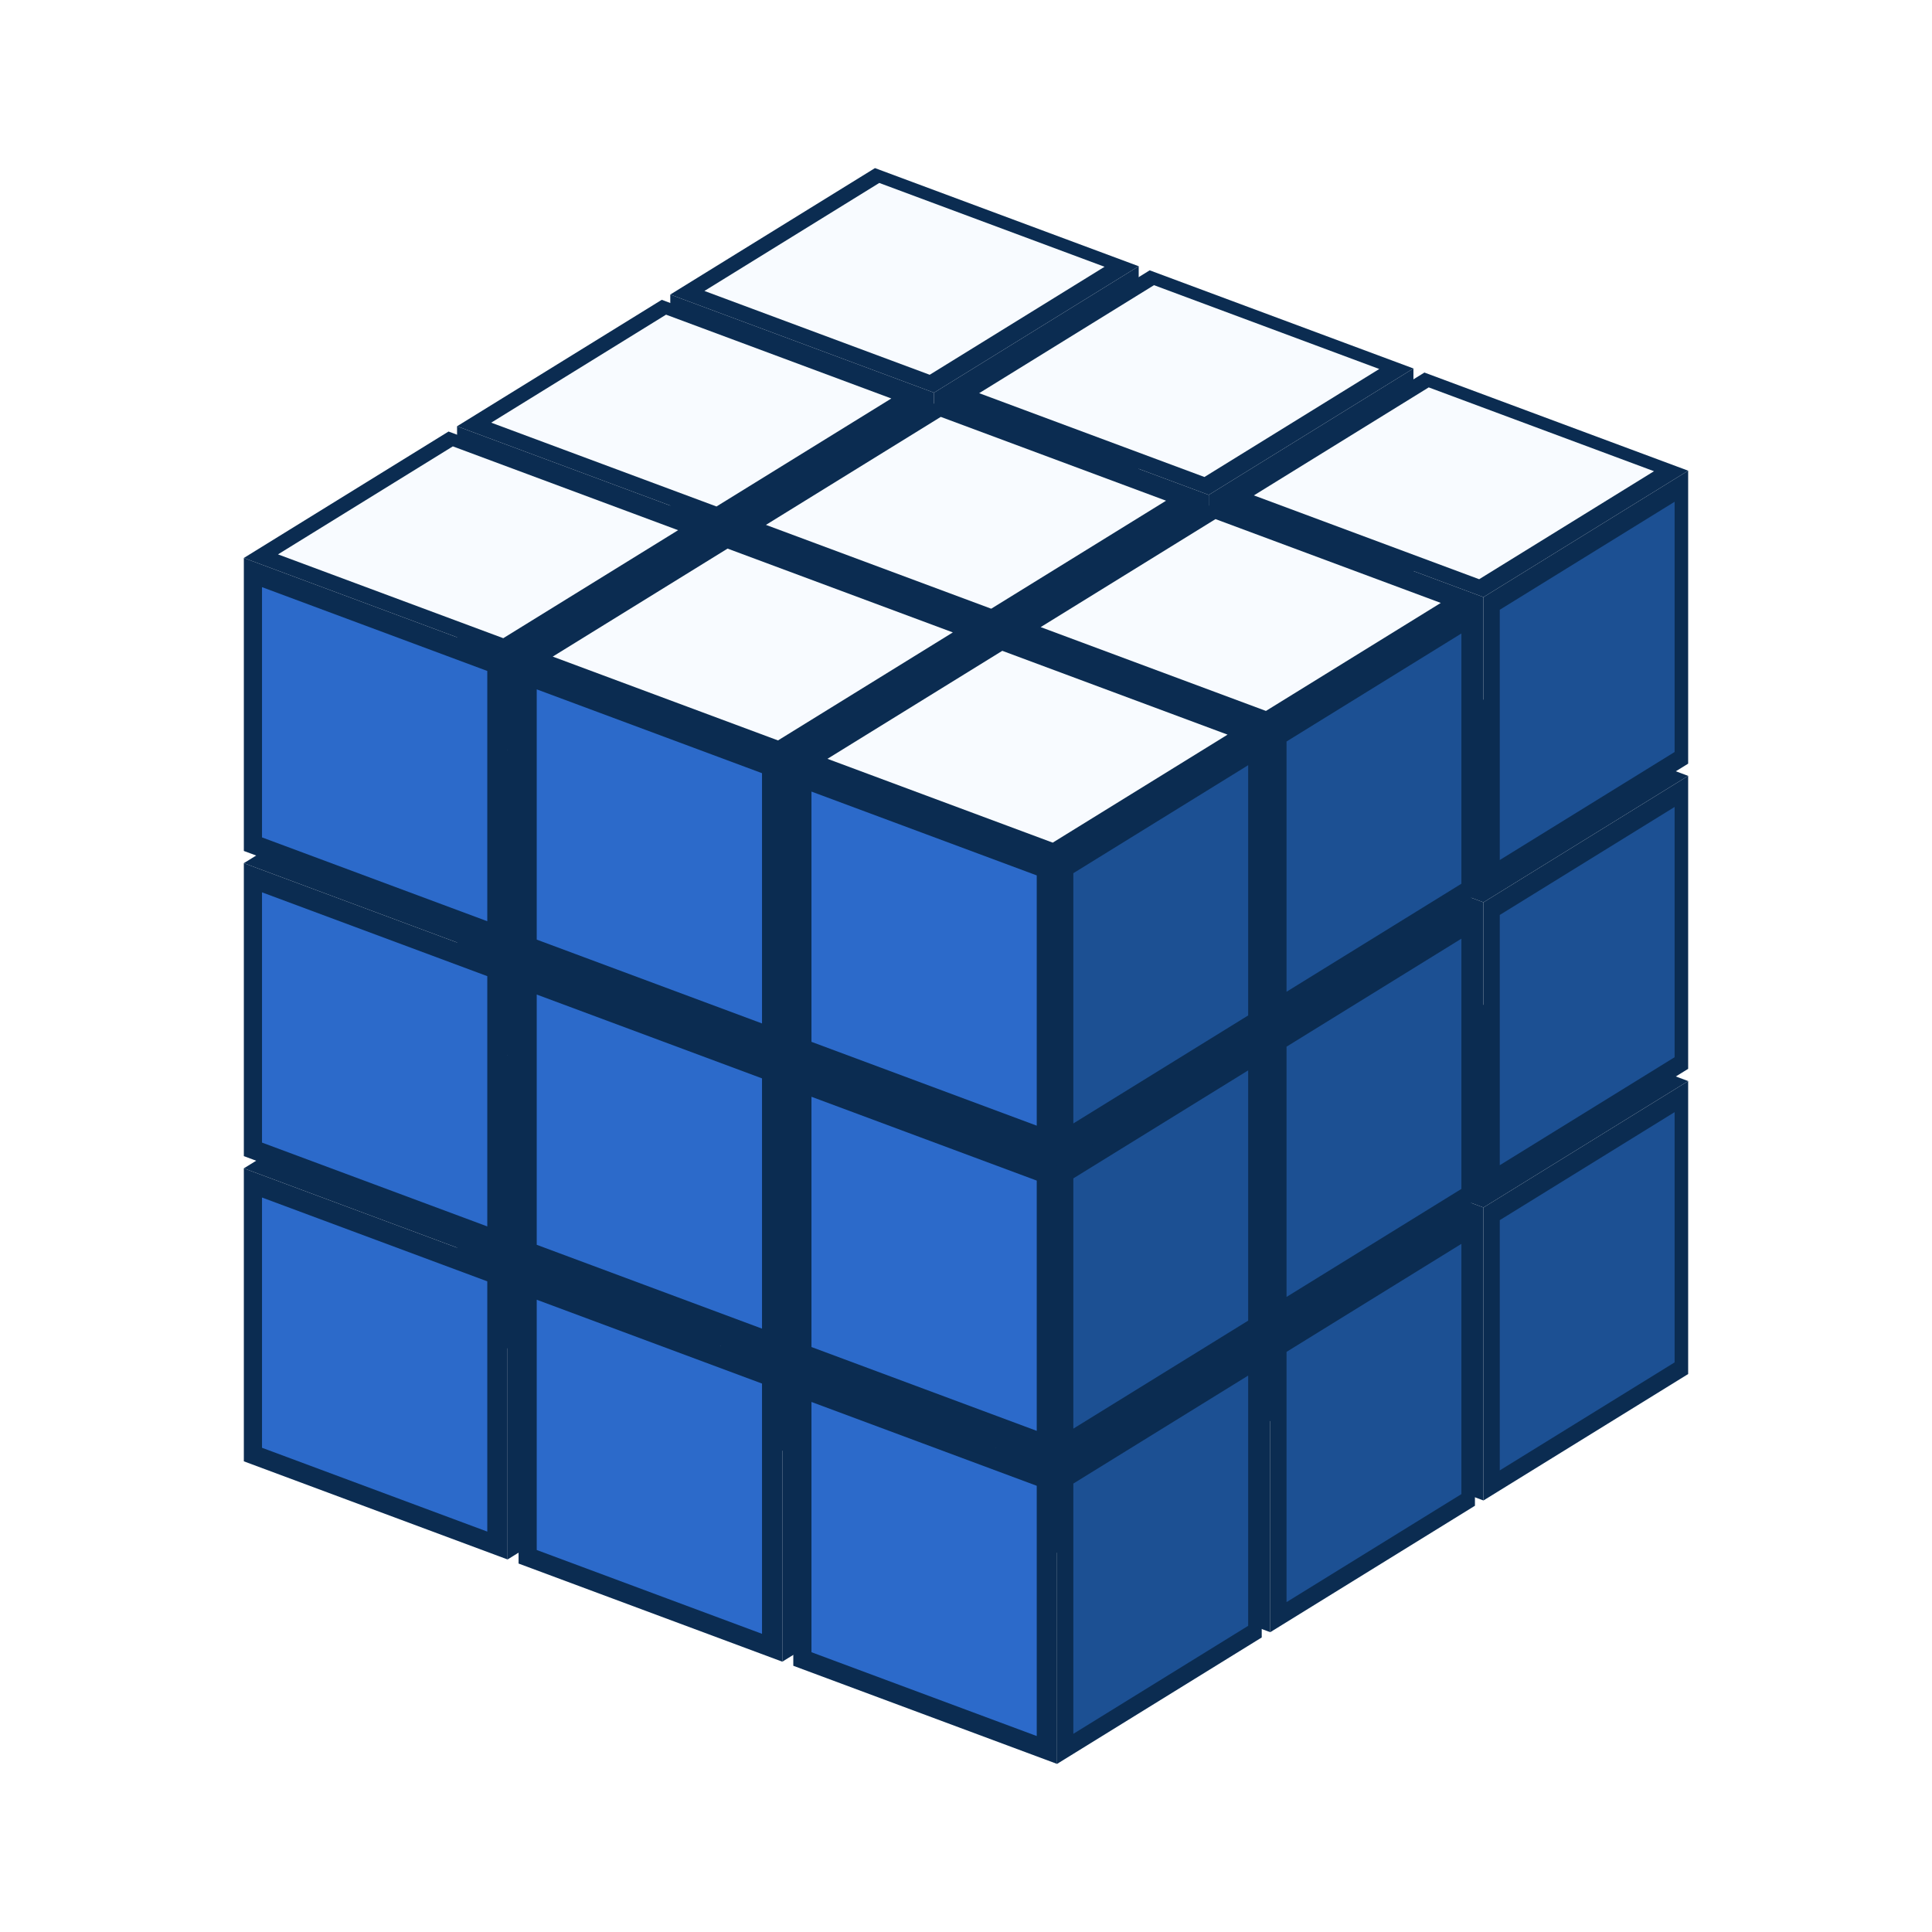
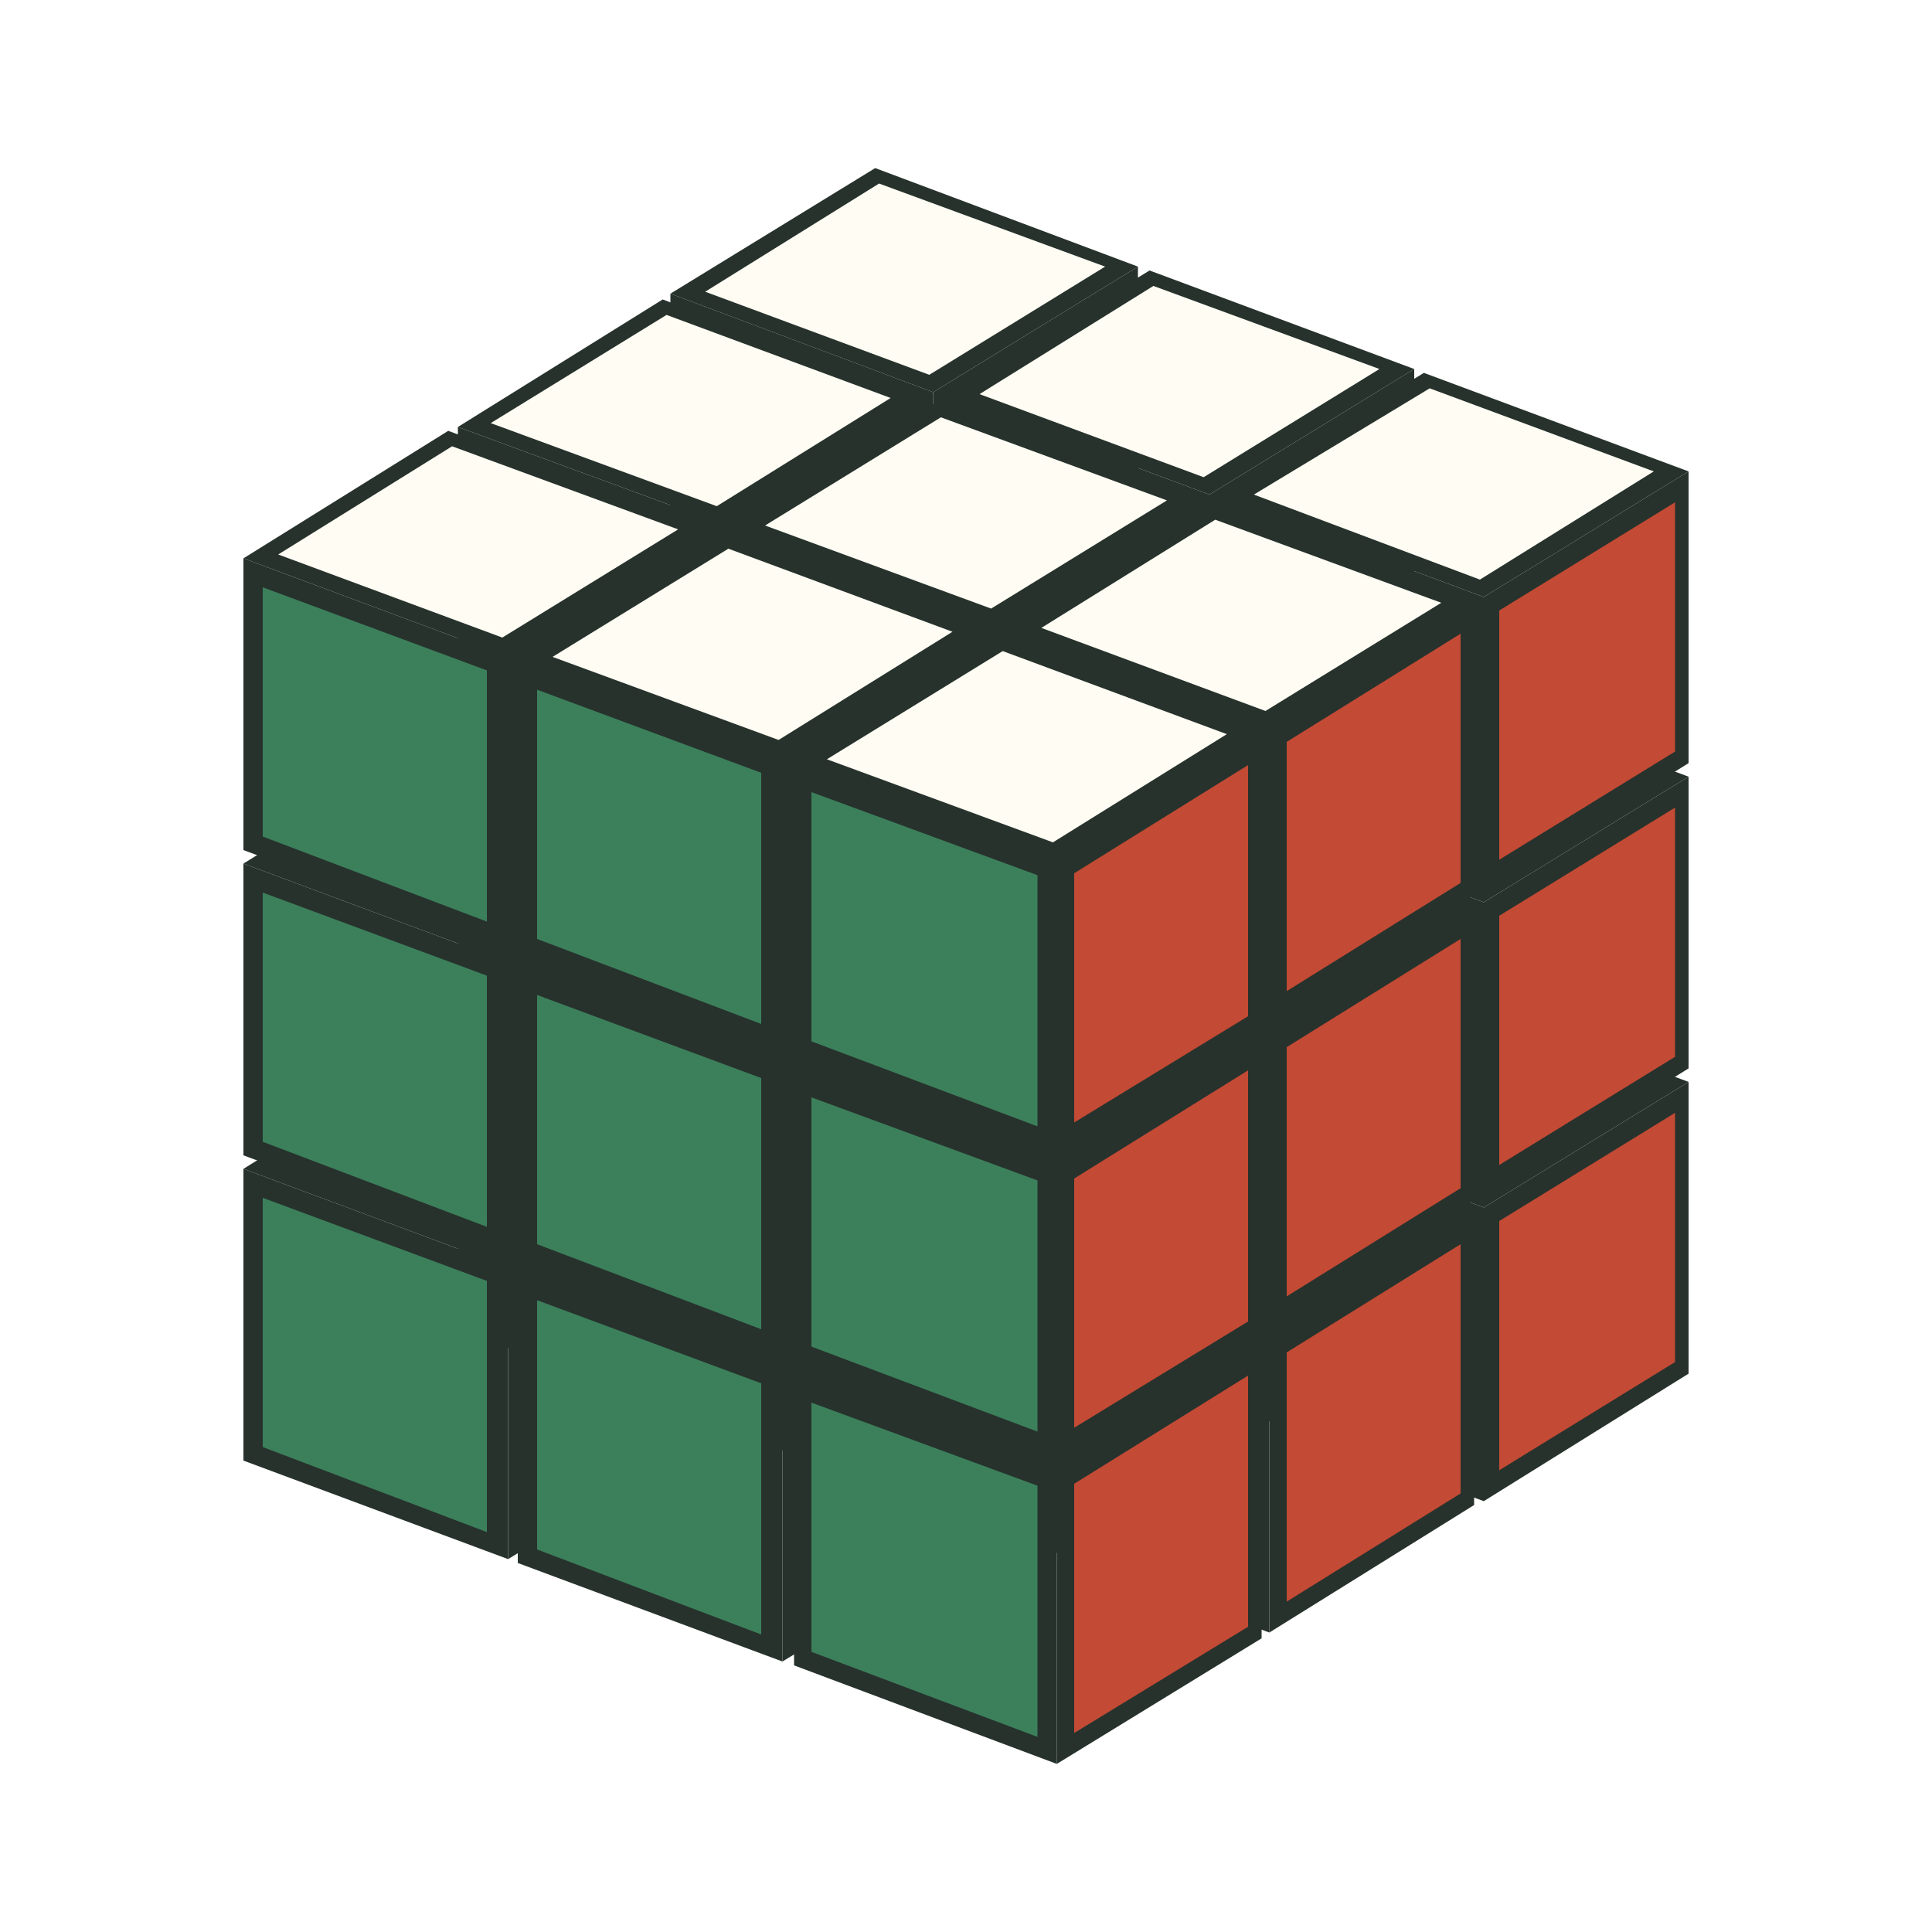
- <svg xmlns="http://www.w3.org/2000/svg" viewBox="0 0 1000 1000">
-   <polygon fill="#0b2c51" points="346.934,468.385 483.444,519.178 589.391,453.732 452.88,402.938" />
-   <polygon fill="#0b2c51" points="483.444,670.825 589.391,605.378 589.391,453.732 483.444,519.178" />
-   <polygon fill="#0b2c51" points="346.934,620.031 483.444,670.825 483.444,519.178 346.934,468.385" />
-   <polygon fill="#0b2c51" points="346.934,310.42 483.444,361.213 589.391,295.767 452.88,244.973" />
-   <polygon fill="#0b2c51" points="483.444,512.86 589.391,447.413 589.391,295.767 483.444,361.213" />
-   <polygon fill="#0b2c51" points="489.132,521.295 625.643,572.088 731.59,506.641 595.079,455.848" />
-   <polygon fill="#0b2c51" points="625.643,723.734 731.59,658.288 731.59,506.641 625.643,572.088" />
-   <polygon fill="#0b2c51" points="346.934,462.066 483.444,512.86 483.444,361.213 346.934,310.42" />
-   <polygon fill="#0b2c51" points="489.132,672.941 625.643,723.734 625.643,572.088 489.132,521.295" />
-   <polygon fill="#0b2c51" points="236.573,536.558 373.083,587.352 479.03,521.905 342.519,471.112" />
-   <polygon fill="#0b2c51" points="373.083,738.998 479.03,673.551 479.03,521.905 373.083,587.352" />
-   <polygon fill="#0b2c51" points="236.573,688.205 373.083,738.998 373.083,587.352 236.573,536.558" />
-   <polygon fill="#0b2c51" points="346.934,152.455 483.444,203.249 589.391,137.802 452.88,87.008" />
-   <polygon fill="#f8fbff" points="364.613,150.597 481.216,193.983 571.712,138.081 455.109,94.694" />
-   <polygon fill="#0b2c51" points="483.444,354.895 589.391,289.448 589.391,137.802 483.444,203.249" />
-   <polygon fill="#0b2c51" points="489.132,363.33 625.643,414.123 731.59,348.677 595.079,297.883" />
-   <polygon fill="#0b2c51" points="625.643,565.77 731.59,500.323 731.59,348.677 625.643,414.123" />
-   <polygon fill="#0b2c51" points="346.934,304.101 483.444,354.895 483.444,203.249 346.934,152.455" />
-   <polygon fill="#0b2c51" points="631.331,574.205 767.842,624.998 873.788,559.551 737.278,508.758" />
-   <polygon fill="#0b2c51" points="767.842,776.644 873.788,711.198 873.788,559.551 767.842,624.998" />
-   <polygon fill="#1c5093" points="776.278,761.079 866.774,705.177 866.774,575.646 776.278,631.548" />
-   <polygon fill="#0b2c51" points="489.132,514.976 625.643,565.77 625.643,414.123 489.132,363.33" />
-   <polygon fill="#0b2c51" points="236.573,378.594 373.083,429.387 479.03,363.94 342.519,313.147" />
-   <polygon fill="#0b2c51" points="631.331,725.851 767.842,776.644 767.842,624.998 631.331,574.205" />
-   <polygon fill="#0b2c51" points="373.083,581.033 479.03,515.587 479.03,363.94 373.083,429.387" />
-   <polygon fill="#0b2c51" points="378.771,589.468 515.282,640.262 621.229,574.815 484.718,524.022" />
-   <polygon fill="#0b2c51" points="515.282,791.908 621.229,726.461 621.229,574.815 515.282,640.262" />
-   <polygon fill="#0b2c51" points="236.573,530.24 373.083,581.033 373.083,429.387 236.573,378.594" />
-   <polygon fill="#0b2c51" points="378.771,741.115 515.282,791.908 515.282,640.262 378.771,589.468" />
-   <polygon fill="#0b2c51" points="126.212,604.732 262.722,655.526 368.669,590.079 232.158,539.285" />
-   <polygon fill="#0b2c51" points="262.722,807.172 368.669,741.725 368.669,590.079 262.722,655.526" />
-   <polygon fill="#0b2c51" points="126.212,756.378 262.722,807.172 262.722,655.526 126.212,604.732" />
-   <polygon fill="#2c6aca" points="135.614,749.365 252.217,792.751 252.217,663.22 135.614,619.834" />
-   <polygon fill="#0b2c51" points="489.132,205.365 625.643,256.158 731.59,190.712 595.079,139.918" />
-   <polygon fill="#f8fbff" points="506.812,203.507 623.414,246.893 713.91,190.99 597.308,147.604" />
-   <polygon fill="#0b2c51" points="625.643,407.805 731.59,342.358 731.59,190.712 625.643,256.158" />
-   <polygon fill="#0b2c51" points="631.331,416.24 767.842,467.033 873.788,401.587 737.278,350.793" />
-   <polygon fill="#0b2c51" points="767.842,618.679 873.788,553.233 873.788,401.587 767.842,467.033" />
-   <polygon fill="#1c5093" points="776.278,603.114 866.774,547.212 866.774,417.681 776.278,473.583" />
-   <polygon fill="#0b2c51" points="489.132,357.011 625.643,407.805 625.643,256.158 489.132,205.365" />
-   <polygon fill="#0b2c51" points="236.573,220.629 373.083,271.422 479.03,205.976 342.519,155.182" />
-   <polygon fill="#f8fbff" points="254.252,218.77 370.855,262.157 461.351,206.254 344.748,162.868" />
-   <polygon fill="#0b2c51" points="631.331,567.886 767.842,618.679 767.842,467.033 631.331,416.24" />
-   <polygon fill="#0b2c51" points="373.083,423.068 479.03,357.622 479.03,205.976 373.083,271.422" />
-   <polygon fill="#0b2c51" points="378.771,431.503 515.282,482.297 621.229,416.85 484.718,366.057" />
-   <polygon fill="#0b2c51" points="515.282,633.943 621.229,568.497 621.229,416.85 515.282,482.297" />
-   <polygon fill="#0b2c51" points="236.573,372.275 373.083,423.068 373.083,271.422 236.573,220.629" />
-   <polygon fill="#0b2c51" points="520.97,642.378 657.481,693.172 763.427,627.725 626.917,576.932" />
-   <polygon fill="#0b2c51" points="657.481,844.818 763.427,779.371 763.427,627.725 657.481,693.172" />
-   <polygon fill="#1c5093" points="665.917,829.253 756.413,773.35 756.413,643.819 665.917,699.722" />
-   <polygon fill="#0b2c51" points="378.771,583.15 515.282,633.943 515.282,482.297 378.771,431.503" />
-   <polygon fill="#0b2c51" points="126.212,446.767 262.722,497.561 368.669,432.114 232.158,381.321" />
-   <polygon fill="#0b2c51" points="520.97,794.024 657.481,844.818 657.481,693.172 520.97,642.378" />
-   <polygon fill="#0b2c51" points="262.722,649.207 368.669,583.76 368.669,432.114 262.722,497.561" />
-   <polygon fill="#0b2c51" points="268.41,657.642 404.921,708.435 510.868,642.989 374.357,592.195" />
-   <polygon fill="#0b2c51" points="404.921,860.082 510.868,794.635 510.868,642.989 404.921,708.435" />
-   <polygon fill="#0b2c51" points="126.212,598.413 262.722,649.207 262.722,497.561 126.212,446.767" />
-   <polygon fill="#2c6aca" points="135.614,591.4 252.217,634.787 252.217,505.255 135.614,461.869" />
-   <polygon fill="#0b2c51" points="268.41,809.288 404.921,860.082 404.921,708.435 268.41,657.642" />
-   <polygon fill="#2c6aca" points="277.812,802.275 394.415,845.661 394.415,716.13 277.812,672.744" />
-   <polygon fill="#0b2c51" points="631.331,258.275 767.842,309.068 873.788,243.622 737.278,192.828" />
-   <polygon fill="#f8fbff" points="649.01,256.417 765.613,299.803 856.109,243.9 739.506,200.514" />
-   <polygon fill="#0b2c51" points="767.842,460.715 873.788,395.268 873.788,243.622 767.842,309.068" />
-   <polygon fill="#1c5093" points="776.278,445.149 866.774,389.247 866.774,259.716 776.278,315.618" />
-   <polygon fill="#0b2c51" points="631.331,409.921 767.842,460.715 767.842,309.068 631.331,258.275" />
-   <polygon fill="#0b2c51" points="378.771,273.539 515.282,324.332 621.229,258.885 484.718,208.092" />
-   <polygon fill="#f8fbff" points="396.451,271.68 513.053,315.066 603.549,259.164 486.947,215.778" />
-   <polygon fill="#0b2c51" points="515.282,475.978 621.229,410.532 621.229,258.885 515.282,324.332" />
-   <polygon fill="#0b2c51" points="520.97,484.413 657.481,535.207 763.427,469.76 626.917,418.967" />
-   <polygon fill="#0b2c51" points="657.481,686.853 763.427,621.406 763.427,469.76 657.481,535.207" />
-   <polygon fill="#1c5093" points="665.917,671.288 756.413,615.386 756.413,485.854 665.917,541.757" />
-   <polygon fill="#0b2c51" points="378.771,425.185 515.282,475.978 515.282,324.332 378.771,273.539" />
-   <polygon fill="#0b2c51" points="126.212,288.802 262.722,339.596 368.669,274.149 232.158,223.356" />
-   <polygon fill="#f8fbff" points="143.891,286.944 260.494,330.33 350.99,274.428 234.387,231.042" />
-   <polygon fill="#0b2c51" points="520.97,636.06 657.481,686.853 657.481,535.207 520.97,484.413" />
-   <polygon fill="#0b2c51" points="262.722,491.242 368.669,425.795 368.669,274.149 262.722,339.596" />
-   <polygon fill="#0b2c51" points="268.41,499.677 404.921,550.471 510.868,485.024 374.357,434.23" />
-   <polygon fill="#0b2c51" points="404.921,702.117 510.868,636.67 510.868,485.024 404.921,550.471" />
-   <polygon fill="#0b2c51" points="126.212,440.449 262.722,491.242 262.722,339.596 126.212,288.802" />
-   <polygon fill="#2c6aca" points="135.614,433.436 252.217,476.822 252.217,347.291 135.614,303.904" />
-   <polygon fill="#0b2c51" points="410.609,710.552 547.12,761.345 653.066,695.899 516.556,645.105" />
-   <polygon fill="#0b2c51" points="547.12,912.992 653.066,847.545 653.066,695.899 547.12,761.345" />
-   <polygon fill="#1c5093" points="555.556,897.426 646.052,841.524 646.052,711.993 555.556,767.895" />
-   <polygon fill="#0b2c51" points="268.41,651.323 404.921,702.117 404.921,550.471 268.41,499.677" />
-   <polygon fill="#2c6aca" points="277.812,644.31 394.415,687.697 394.415,558.165 277.812,514.779" />
-   <polygon fill="#0b2c51" points="410.609,862.198 547.12,912.992 547.12,761.345 410.609,710.552" />
-   <polygon fill="#2c6aca" points="420.011,855.185 536.614,898.571 536.614,769.04 420.011,725.654" />
-   <polygon fill="#0b2c51" points="520.97,326.449 657.481,377.242 763.427,311.795 626.917,261.002" />
-   <polygon fill="#f8fbff" points="538.649,324.59 655.252,367.976 745.748,312.074 629.145,268.688" />
-   <polygon fill="#0b2c51" points="657.481,528.888 763.427,463.442 763.427,311.795 657.481,377.242" />
-   <polygon fill="#1c5093" points="665.917,513.323 756.413,457.421 756.413,327.89 665.917,383.792" />
-   <polygon fill="#0b2c51" points="520.97,478.095 657.481,528.888 657.481,377.242 520.97,326.449" />
-   <polygon fill="#0b2c51" points="268.41,341.712 404.921,392.506 510.868,327.059 374.357,276.266" />
-   <polygon fill="#f8fbff" points="286.09,339.854 402.692,383.24 493.188,327.338 376.586,283.952" />
-   <polygon fill="#0b2c51" points="404.921,544.152 510.868,478.705 510.868,327.059 404.921,392.506" />
-   <polygon fill="#0b2c51" points="410.609,552.587 547.12,603.381 653.066,537.934 516.556,487.14" />
-   <polygon fill="#0b2c51" points="547.12,755.027 653.066,689.58 653.066,537.934 547.12,603.381" />
-   <polygon fill="#1c5093" points="555.556,739.462 646.052,683.559 646.052,554.028 555.556,609.93" />
-   <polygon fill="#0b2c51" points="268.41,493.359 404.921,544.152 404.921,392.506 268.41,341.712" />
-   <polygon fill="#2c6aca" points="277.812,486.346 394.415,529.732 394.415,400.2 277.812,356.814" />
-   <polygon fill="#0b2c51" points="410.609,704.233 547.12,755.027 547.12,603.381 410.609,552.587" />
-   <polygon fill="#2c6aca" points="420.011,697.22 536.614,740.606 536.614,611.075 420.011,567.689" />
-   <polygon fill="#0b2c51" points="410.609,394.622 547.12,445.416 653.066,379.969 516.556,329.175" />
-   <polygon fill="#f8fbff" points="428.288,392.764 544.891,436.15 635.387,380.248 518.784,336.861" />
-   <polygon fill="#0b2c51" points="547.12,597.062 653.066,531.615 653.066,379.969 547.12,445.416" />
-   <polygon fill="#1c5093" points="555.556,581.497 646.052,525.594 646.052,396.063 555.556,451.966" />
-   <polygon fill="#0b2c51" points="410.609,546.268 547.12,597.062 547.12,445.416 410.609,394.622" />
-   <polygon fill="#2c6aca" points="420.011,539.255 536.614,582.642 536.614,453.11 420.011,409.724" />
+ <svg xmlns="http://www.w3.org/2000/svg" viewBox="0 0 1 1">
+   <polygon fill="#27322d" points="0.347,0.468 0.483,0.519 0.589,0.454 0.453,0.403" />
+   <polygon fill="#27322d" points="0.483,0.671 0.589,0.605 0.589,0.454 0.483,0.519" />
+   <polygon fill="#27322d" points="0.347,0.62 0.483,0.671 0.483,0.519 0.347,0.468" />
+   <polygon fill="#27322d" points="0.347,0.31 0.483,0.361 0.589,0.296 0.453,0.245" />
+   <polygon fill="#27322d" points="0.483,0.513 0.589,0.447 0.589,0.296 0.483,0.361" />
+   <polygon fill="#27322d" points="0.489,0.521 0.626,0.572 0.732,0.507 0.595,0.456" />
+   <polygon fill="#27322d" points="0.626,0.724 0.732,0.658 0.732,0.507 0.626,0.572" />
+   <polygon fill="#27322d" points="0.347,0.462 0.483,0.513 0.483,0.361 0.347,0.31" />
+   <polygon fill="#27322d" points="0.489,0.673 0.626,0.724 0.626,0.572 0.489,0.521" />
+   <polygon fill="#27322d" points="0.237,0.537 0.373,0.587 0.479,0.522 0.343,0.471" />
+   <polygon fill="#27322d" points="0.373,0.739 0.479,0.674 0.479,0.522 0.373,0.587" />
+   <polygon fill="#27322d" points="0.237,0.688 0.373,0.739 0.373,0.587 0.237,0.537" />
+   <polygon fill="#27322d" points="0.347,0.152 0.483,0.203 0.589,0.138 0.453,0.087" />
+   <polygon fill="#fffdf3" points="0.365,0.151 0.481,0.194 0.572,0.138 0.455,0.095" />
+   <polygon fill="#27322d" points="0.483,0.355 0.589,0.289 0.589,0.138 0.483,0.203" />
+   <polygon fill="#27322d" points="0.489,0.363 0.626,0.414 0.732,0.349 0.595,0.298" />
+   <polygon fill="#27322d" points="0.626,0.566 0.732,0.5 0.732,0.349 0.626,0.414" />
+   <polygon fill="#27322d" points="0.347,0.304 0.483,0.355 0.483,0.203 0.347,0.152" />
+   <polygon fill="#27322d" points="0.631,0.574 0.768,0.625 0.874,0.56 0.737,0.509" />
+   <polygon fill="#27322d" points="0.768,0.777 0.874,0.711 0.874,0.56 0.768,0.625" />
+   <polygon fill="#c34a34" points="0.776,0.761 0.867,0.705 0.867,0.576 0.776,0.632" />
+   <polygon fill="#27322d" points="0.489,0.515 0.626,0.566 0.626,0.414 0.489,0.363" />
+   <polygon fill="#27322d" points="0.237,0.379 0.373,0.429 0.479,0.364 0.343,0.313" />
+   <polygon fill="#27322d" points="0.631,0.726 0.768,0.777 0.768,0.625 0.631,0.574" />
+   <polygon fill="#27322d" points="0.373,0.581 0.479,0.516 0.479,0.364 0.373,0.429" />
+   <polygon fill="#27322d" points="0.379,0.589 0.515,0.64 0.621,0.575 0.485,0.524" />
+   <polygon fill="#27322d" points="0.515,0.792 0.621,0.726 0.621,0.575 0.515,0.64" />
+   <polygon fill="#27322d" points="0.237,0.53 0.373,0.581 0.373,0.429 0.237,0.379" />
+   <polygon fill="#27322d" points="0.379,0.741 0.515,0.792 0.515,0.64 0.379,0.589" />
+   <polygon fill="#27322d" points="0.126,0.605 0.263,0.656 0.369,0.59 0.232,0.539" />
+   <polygon fill="#27322d" points="0.263,0.807 0.369,0.742 0.369,0.59 0.263,0.656" />
+   <polygon fill="#27322d" points="0.126,0.756 0.263,0.807 0.263,0.656 0.126,0.605" />
+   <polygon fill="#3c805b" points="0.136,0.749 0.252,0.793 0.252,0.663 0.136,0.62" />
+   <polygon fill="#27322d" points="0.489,0.205 0.626,0.256 0.732,0.191 0.595,0.14" />
+   <polygon fill="#fffdf3" points="0.507,0.204 0.623,0.247 0.714,0.191 0.597,0.148" />
+   <polygon fill="#27322d" points="0.626,0.408 0.732,0.342 0.732,0.191 0.626,0.256" />
+   <polygon fill="#27322d" points="0.631,0.416 0.768,0.467 0.874,0.402 0.737,0.351" />
+   <polygon fill="#27322d" points="0.768,0.619 0.874,0.553 0.874,0.402 0.768,0.467" />
+   <polygon fill="#c34a34" points="0.776,0.603 0.867,0.547 0.867,0.418 0.776,0.474" />
+   <polygon fill="#27322d" points="0.489,0.357 0.626,0.408 0.626,0.256 0.489,0.205" />
+   <polygon fill="#27322d" points="0.237,0.221 0.373,0.271 0.479,0.206 0.343,0.155" />
+   <polygon fill="#fffdf3" points="0.254,0.219 0.371,0.262 0.461,0.206 0.345,0.163" />
+   <polygon fill="#27322d" points="0.631,0.568 0.768,0.619 0.768,0.467 0.631,0.416" />
+   <polygon fill="#27322d" points="0.373,0.423 0.479,0.358 0.479,0.206 0.373,0.271" />
+   <polygon fill="#27322d" points="0.379,0.432 0.515,0.482 0.621,0.417 0.485,0.366" />
+   <polygon fill="#27322d" points="0.515,0.634 0.621,0.568 0.621,0.417 0.515,0.482" />
+   <polygon fill="#27322d" points="0.237,0.372 0.373,0.423 0.373,0.271 0.237,0.221" />
+   <polygon fill="#27322d" points="0.521,0.642 0.657,0.693 0.763,0.628 0.627,0.577" />
+   <polygon fill="#27322d" points="0.657,0.845 0.763,0.779 0.763,0.628 0.657,0.693" />
+   <polygon fill="#c34a34" points="0.666,0.829 0.756,0.773 0.756,0.644 0.666,0.7" />
+   <polygon fill="#27322d" points="0.379,0.583 0.515,0.634 0.515,0.482 0.379,0.432" />
+   <polygon fill="#27322d" points="0.126,0.447 0.263,0.498 0.369,0.432 0.232,0.381" />
+   <polygon fill="#27322d" points="0.521,0.794 0.657,0.845 0.657,0.693 0.521,0.642" />
+   <polygon fill="#27322d" points="0.263,0.649 0.369,0.584 0.369,0.432 0.263,0.498" />
+   <polygon fill="#27322d" points="0.268,0.658 0.405,0.708 0.511,0.643 0.374,0.592" />
+   <polygon fill="#27322d" points="0.405,0.86 0.511,0.795 0.511,0.643 0.405,0.708" />
+   <polygon fill="#27322d" points="0.126,0.598 0.263,0.649 0.263,0.498 0.126,0.447" />
+   <polygon fill="#3c805b" points="0.136,0.591 0.252,0.635 0.252,0.505 0.136,0.462" />
+   <polygon fill="#27322d" points="0.268,0.809 0.405,0.86 0.405,0.708 0.268,0.658" />
+   <polygon fill="#3c805b" points="0.278,0.802 0.394,0.846 0.394,0.716 0.278,0.673" />
+   <polygon fill="#27322d" points="0.631,0.258 0.768,0.309 0.874,0.244 0.737,0.193" />
+   <polygon fill="#fffdf3" points="0.649,0.256 0.766,0.3 0.856,0.244 0.74,0.201" />
+   <polygon fill="#27322d" points="0.768,0.461 0.874,0.395 0.874,0.244 0.768,0.309" />
+   <polygon fill="#c34a34" points="0.776,0.445 0.867,0.389 0.867,0.26 0.776,0.316" />
+   <polygon fill="#27322d" points="0.631,0.41 0.768,0.461 0.768,0.309 0.631,0.258" />
+   <polygon fill="#27322d" points="0.379,0.274 0.515,0.324 0.621,0.259 0.485,0.208" />
+   <polygon fill="#fffdf3" points="0.396,0.272 0.513,0.315 0.604,0.259 0.487,0.216" />
+   <polygon fill="#27322d" points="0.515,0.476 0.621,0.411 0.621,0.259 0.515,0.324" />
+   <polygon fill="#27322d" points="0.521,0.484 0.657,0.535 0.763,0.47 0.627,0.419" />
+   <polygon fill="#27322d" points="0.657,0.687 0.763,0.621 0.763,0.47 0.657,0.535" />
+   <polygon fill="#c34a34" points="0.666,0.671 0.756,0.615 0.756,0.486 0.666,0.542" />
+   <polygon fill="#27322d" points="0.379,0.425 0.515,0.476 0.515,0.324 0.379,0.274" />
+   <polygon fill="#27322d" points="0.126,0.289 0.263,0.34 0.369,0.274 0.232,0.223" />
+   <polygon fill="#fffdf3" points="0.144,0.287 0.26,0.33 0.351,0.274 0.234,0.231" />
+   <polygon fill="#27322d" points="0.521,0.636 0.657,0.687 0.657,0.535 0.521,0.484" />
+   <polygon fill="#27322d" points="0.263,0.491 0.369,0.426 0.369,0.274 0.263,0.34" />
+   <polygon fill="#27322d" points="0.268,0.5 0.405,0.55 0.511,0.485 0.374,0.434" />
+   <polygon fill="#27322d" points="0.405,0.702 0.511,0.637 0.511,0.485 0.405,0.55" />
+   <polygon fill="#27322d" points="0.126,0.44 0.263,0.491 0.263,0.34 0.126,0.289" />
+   <polygon fill="#3c805b" points="0.136,0.433 0.252,0.477 0.252,0.347 0.136,0.304" />
+   <polygon fill="#27322d" points="0.411,0.711 0.547,0.761 0.653,0.696 0.517,0.645" />
+   <polygon fill="#27322d" points="0.547,0.913 0.653,0.848 0.653,0.696 0.547,0.761" />
+   <polygon fill="#c34a34" points="0.556,0.897 0.646,0.842 0.646,0.712 0.556,0.768" />
+   <polygon fill="#27322d" points="0.268,0.651 0.405,0.702 0.405,0.55 0.268,0.5" />
+   <polygon fill="#3c805b" points="0.278,0.644 0.394,0.688 0.394,0.558 0.278,0.515" />
+   <polygon fill="#27322d" points="0.411,0.862 0.547,0.913 0.547,0.761 0.411,0.711" />
+   <polygon fill="#3c805b" points="0.42,0.855 0.537,0.899 0.537,0.769 0.42,0.726" />
+   <polygon fill="#27322d" points="0.521,0.326 0.657,0.377 0.763,0.312 0.627,0.261" />
+   <polygon fill="#fffdf3" points="0.539,0.325 0.655,0.368 0.746,0.312 0.629,0.269" />
+   <polygon fill="#27322d" points="0.657,0.529 0.763,0.463 0.763,0.312 0.657,0.377" />
+   <polygon fill="#c34a34" points="0.666,0.513 0.756,0.457 0.756,0.328 0.666,0.384" />
+   <polygon fill="#27322d" points="0.521,0.478 0.657,0.529 0.657,0.377 0.521,0.326" />
+   <polygon fill="#27322d" points="0.268,0.342 0.405,0.393 0.511,0.327 0.374,0.276" />
+   <polygon fill="#fffdf3" points="0.286,0.34 0.403,0.383 0.493,0.327 0.377,0.284" />
+   <polygon fill="#27322d" points="0.405,0.544 0.511,0.479 0.511,0.327 0.405,0.393" />
+   <polygon fill="#27322d" points="0.411,0.553 0.547,0.603 0.653,0.538 0.517,0.487" />
+   <polygon fill="#27322d" points="0.547,0.755 0.653,0.69 0.653,0.538 0.547,0.603" />
+   <polygon fill="#c34a34" points="0.556,0.739 0.646,0.684 0.646,0.554 0.556,0.61" />
+   <polygon fill="#27322d" points="0.268,0.493 0.405,0.544 0.405,0.393 0.268,0.342" />
+   <polygon fill="#3c805b" points="0.278,0.486 0.394,0.53 0.394,0.4 0.278,0.357" />
+   <polygon fill="#27322d" points="0.411,0.704 0.547,0.755 0.547,0.603 0.411,0.553" />
+   <polygon fill="#3c805b" points="0.42,0.697 0.537,0.741 0.537,0.611 0.42,0.568" />
+   <polygon fill="#27322d" points="0.411,0.395 0.547,0.445 0.653,0.38 0.517,0.329" />
+   <polygon fill="#fffdf3" points="0.428,0.393 0.545,0.436 0.635,0.38 0.519,0.337" />
+   <polygon fill="#27322d" points="0.547,0.597 0.653,0.532 0.653,0.38 0.547,0.445" />
+   <polygon fill="#c34a34" points="0.556,0.581 0.646,0.526 0.646,0.396 0.556,0.452" />
+   <polygon fill="#27322d" points="0.411,0.546 0.547,0.597 0.547,0.445 0.411,0.395" />
+   <polygon fill="#3c805b" points="0.42,0.539 0.537,0.583 0.537,0.453 0.42,0.41" />
</svg>
